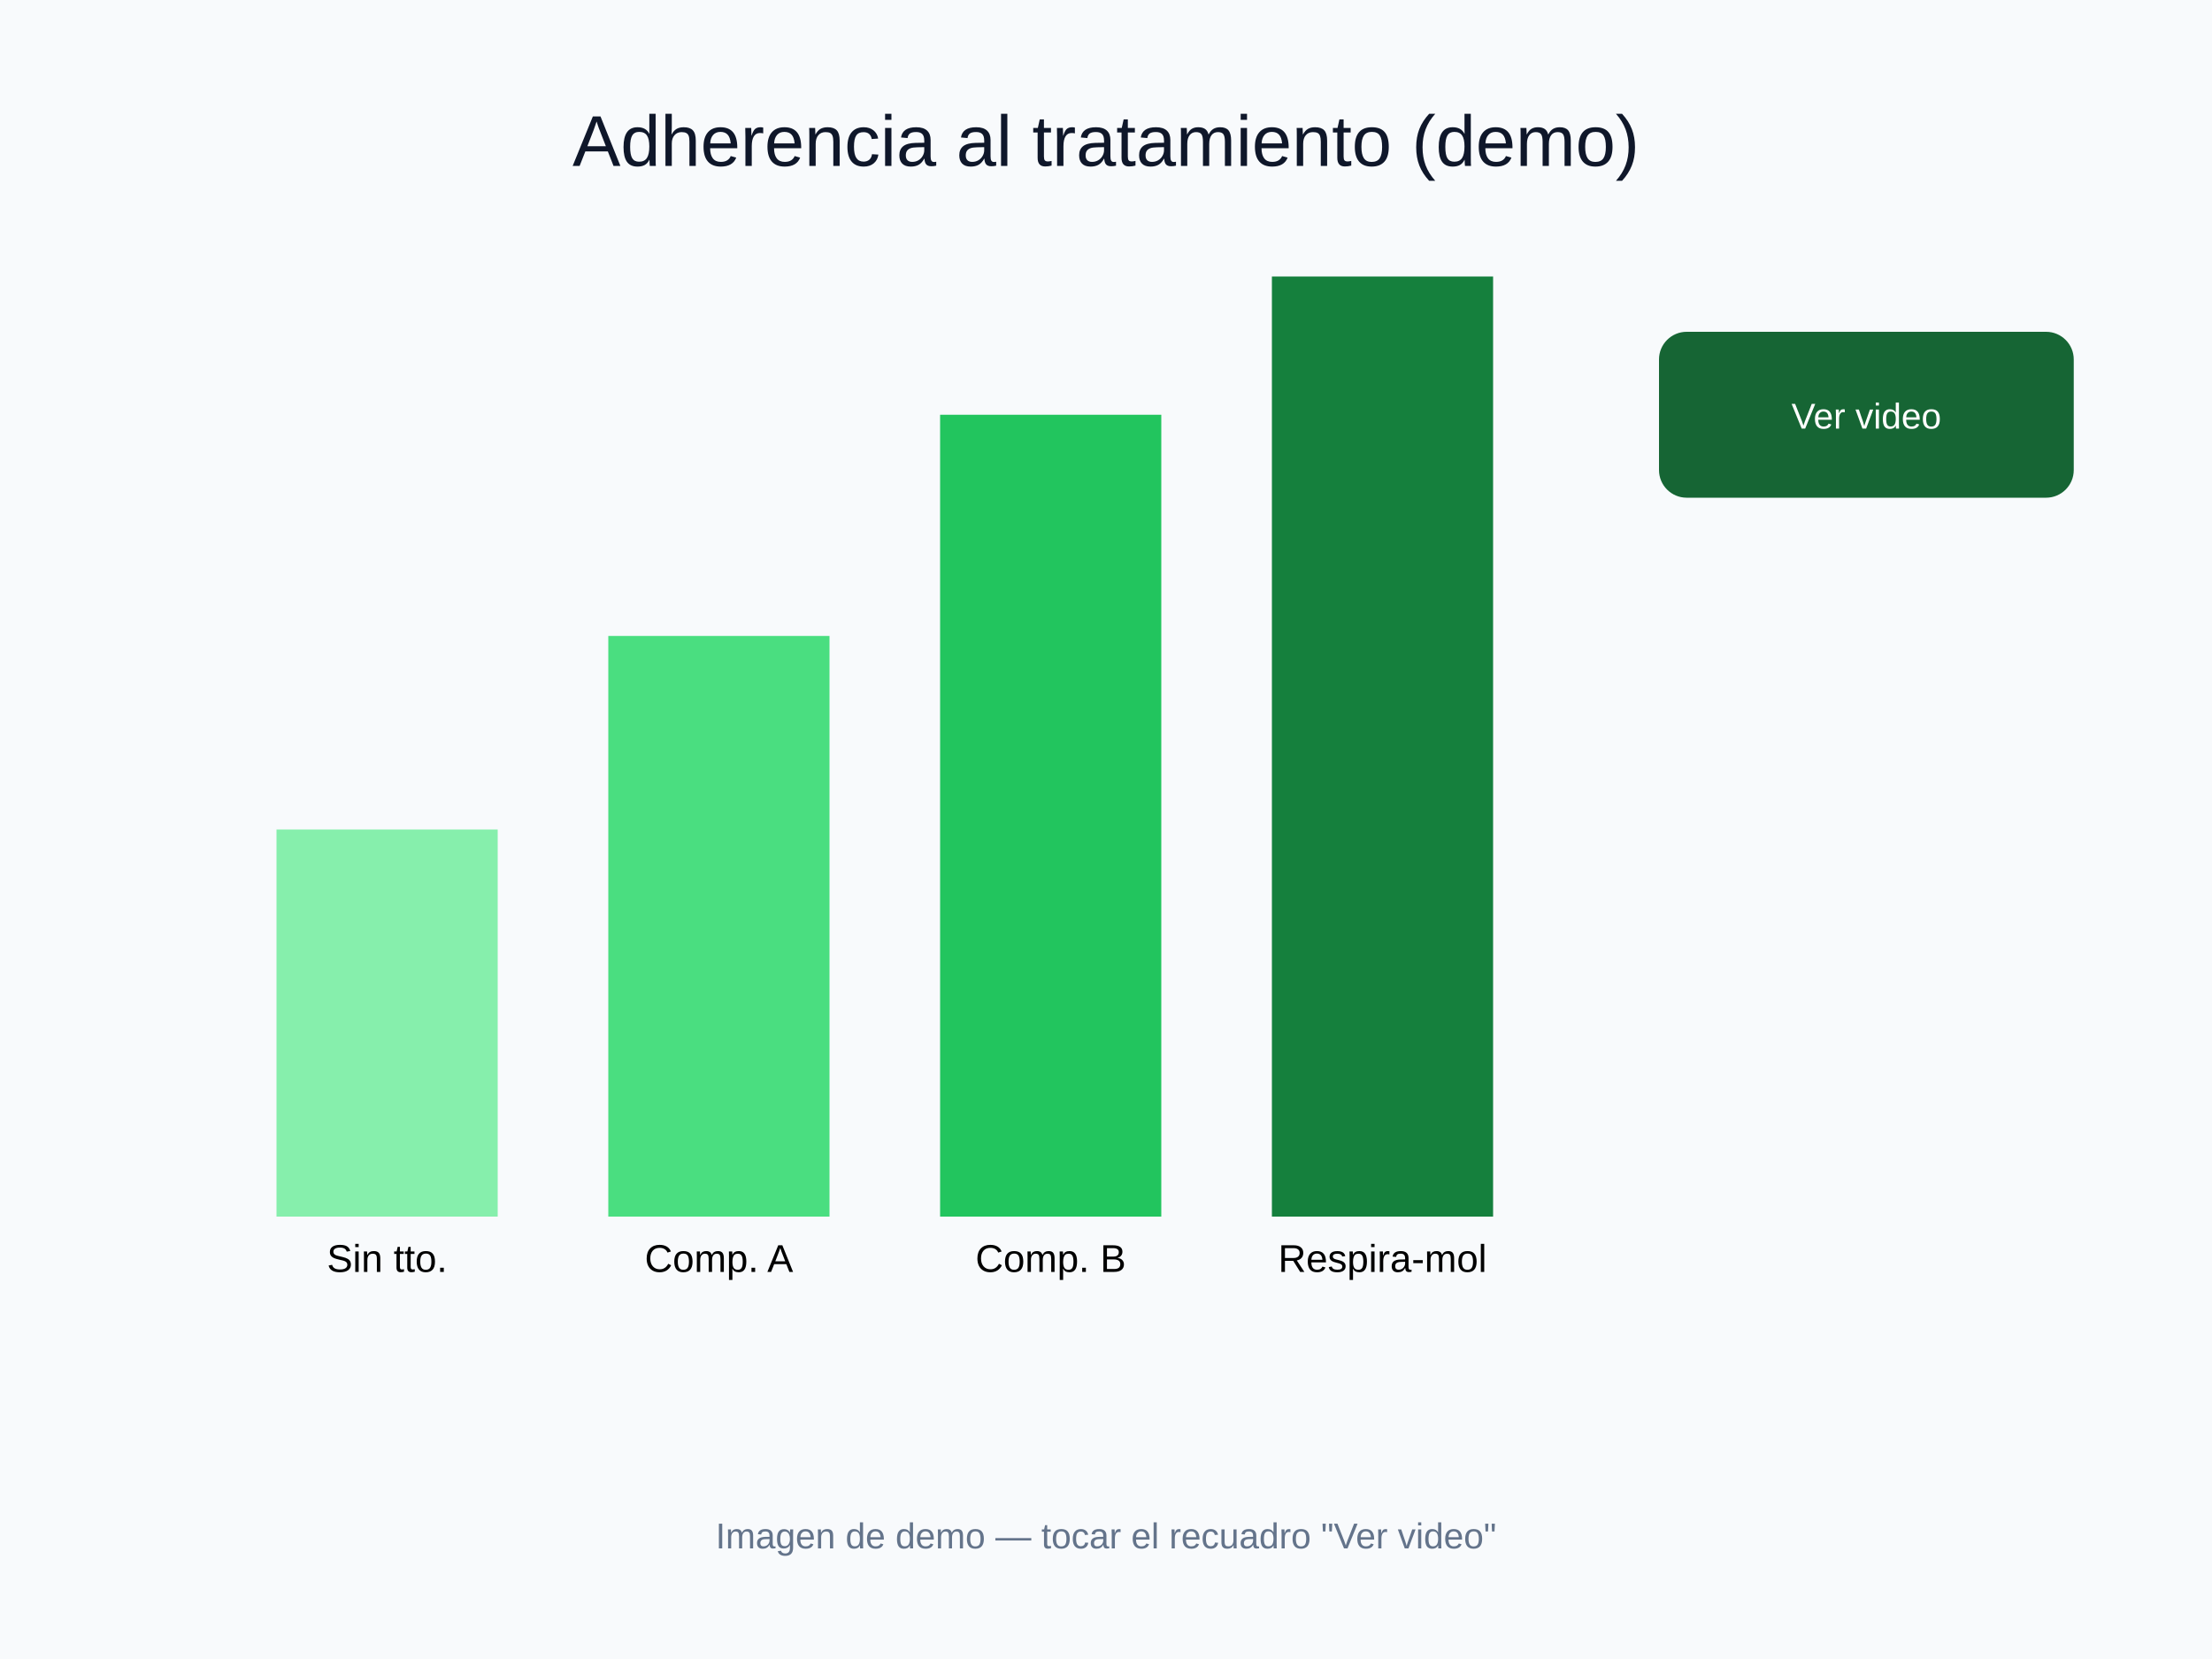
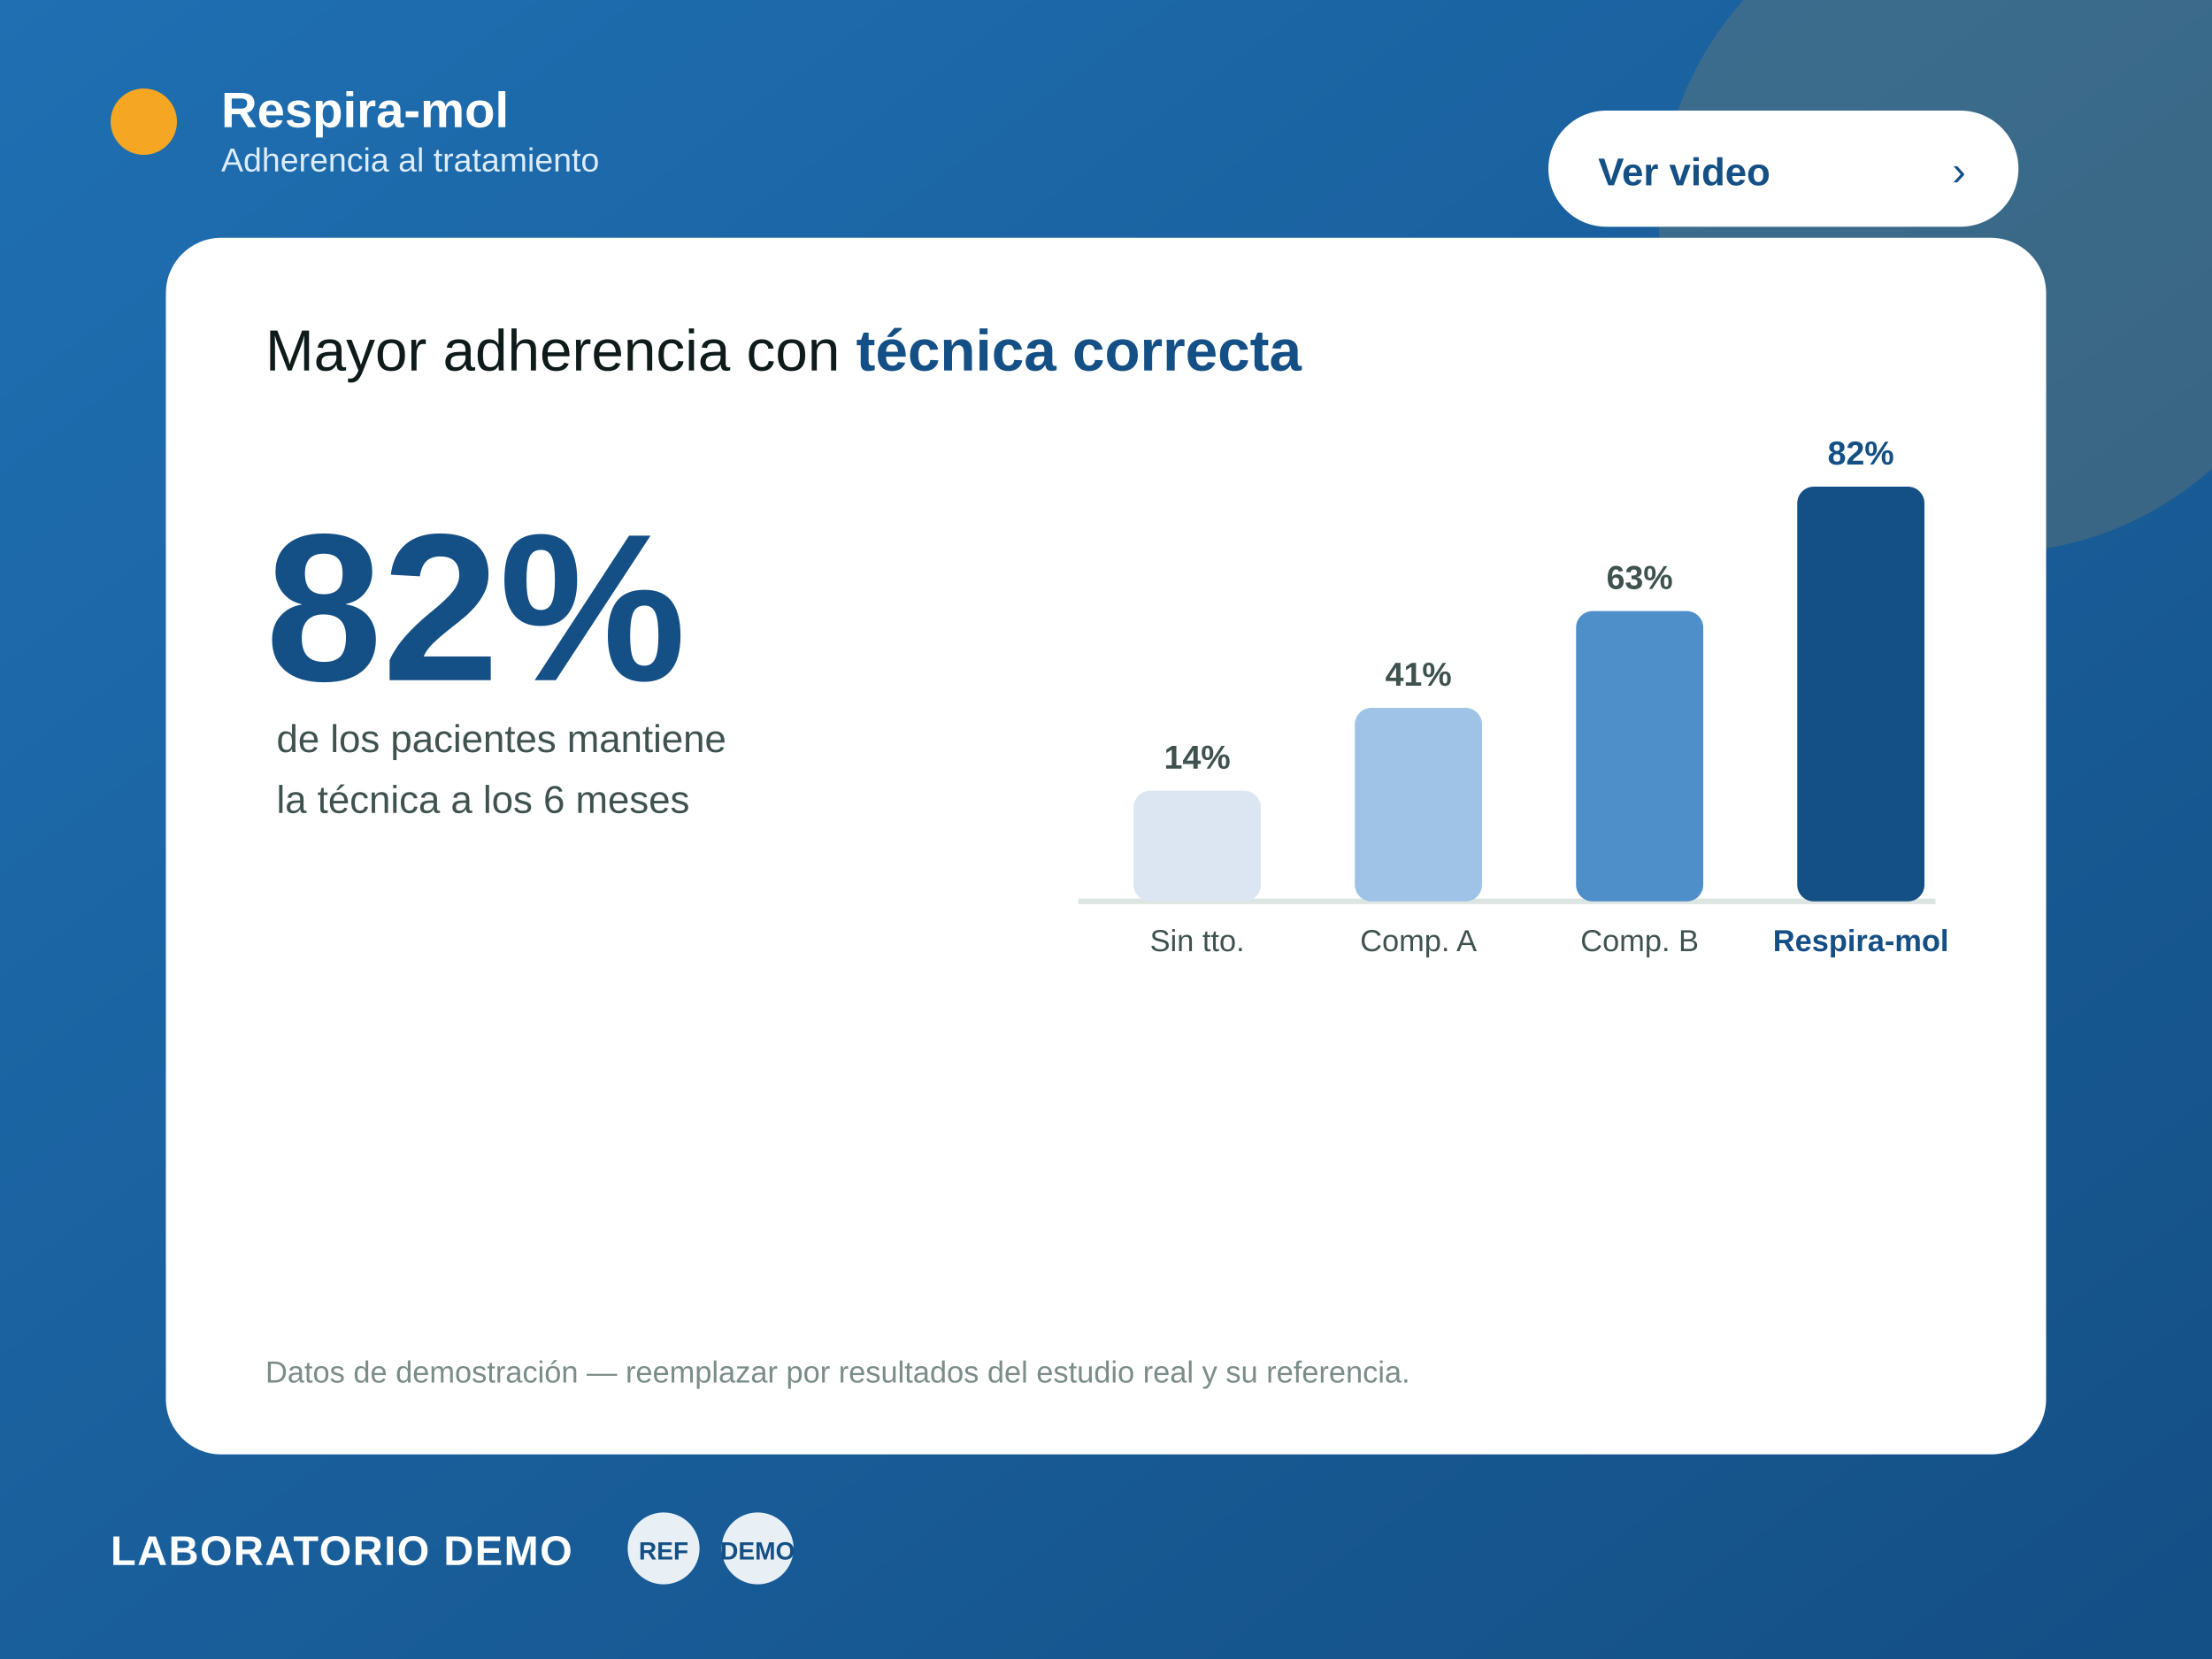
<svg xmlns="http://www.w3.org/2000/svg" viewBox="0 0 800 600">
-   <rect width="800" height="600" fill="#f8fafc" />
-   <text x="400" y="60" font-size="26" fill="#0f172a" text-anchor="middle" font-family="Arial, sans-serif">Adherencia al tratamiento (demo)</text>
-   <rect x="100" y="300" width="80" height="140" fill="#86efac" />
-   <rect x="220" y="230" width="80" height="210" fill="#4ade80" />
-   <rect x="340" y="150" width="80" height="290" fill="#22c55e" />
-   <rect x="460" y="100" width="80" height="340" fill="#15803d" />
-   <text x="140" y="460" font-size="14" text-anchor="middle" font-family="Arial, sans-serif">Sin tto.</text>
-   <text x="260" y="460" font-size="14" text-anchor="middle" font-family="Arial, sans-serif">Comp. A</text>
-   <text x="380" y="460" font-size="14" text-anchor="middle" font-family="Arial, sans-serif">Comp. B</text>
-   <text x="500" y="460" font-size="14" text-anchor="middle" font-family="Arial, sans-serif">Respira-mol</text>
-   <rect x="600" y="120" width="150" height="60" rx="10" fill="#166534" />
-   <text x="675" y="155" font-size="13" fill="#ffffff" text-anchor="middle" font-family="Arial, sans-serif">Ver video</text>
-   <text x="400" y="560" font-size="13" fill="#64748b" text-anchor="middle" font-family="Arial, sans-serif">Imagen de demo — tocar el recuadro "Ver video"</text>
+   <defs>
+     <linearGradient id="respBg2" x1="0" y1="0" x2="1" y2="1">
+       <stop offset="0%" stop-color="#1f6fb2" />
+       <stop offset="100%" stop-color="#144f85" />
+     </linearGradient>
+   </defs>
+   <rect width="800" height="600" fill="url(#respBg2)" />
+   <circle cx="720" cy="80" r="120" fill="#f5a623" opacity="0.15" />
+   <g transform="translate(40,32)">
+     <circle cx="12" cy="12" r="12" fill="#f5a623" />
+     <text x="40" y="14" font-family="Arial, sans-serif" font-size="18" font-weight="700" fill="#ffffff">Respira-mol</text>
+     <text x="40" y="30" font-family="Arial, sans-serif" font-size="12" fill="#dcecfb">Adherencia al tratamiento</text>
+   </g>
+   <g transform="translate(60,86)">
+     <rect x="0" y="0" width="680" height="440" rx="20" fill="#ffffff" />
+     <text x="36" y="48" font-family="Arial, sans-serif" font-size="21" fill="#0e1b1a">Mayor adherencia con <tspan font-weight="700" fill="#144f85">técnica correcta</tspan>
+     </text>
+     <g transform="translate(36,80)">
+       <text x="0" y="80" font-family="Arial, sans-serif" font-size="76" font-weight="700" fill="#144f85">82%</text>
+       <text x="4" y="106" font-family="Arial, sans-serif" font-size="14" fill="#3f524f">de los pacientes mantiene</text>
+       <text x="4" y="128" font-family="Arial, sans-serif" font-size="14" fill="#3f524f">la técnica a los 6 meses</text>
+     </g>
+     <g transform="translate(330,90)">
+       <line x1="0" y1="150" x2="310" y2="150" stroke="#dde5e2" stroke-width="2" />
+       <g>
+         <rect x="20" y="110" width="46" height="40" rx="6" fill="#dbe6f2" />
+         <text x="43" y="168" font-family="Arial, sans-serif" font-size="11" fill="#3f524f" text-anchor="middle">Sin tto.</text>
+         <text x="43" y="102" font-family="Arial, sans-serif" font-size="12" font-weight="700" fill="#3f524f" text-anchor="middle">14%</text>
+       </g>
+       <g>
+         <rect x="100" y="80" width="46" height="70" rx="6" fill="#9fc3e6" />
+         <text x="123" y="168" font-family="Arial, sans-serif" font-size="11" fill="#3f524f" text-anchor="middle">Comp. A</text>
+         <text x="123" y="72" font-family="Arial, sans-serif" font-size="12" font-weight="700" fill="#3f524f" text-anchor="middle">41%</text>
+       </g>
+       <g>
+         <rect x="180" y="45" width="46" height="105" rx="6" fill="#4f8fc9" />
+         <text x="203" y="168" font-family="Arial, sans-serif" font-size="11" fill="#3f524f" text-anchor="middle">Comp. B</text>
+         <text x="203" y="37" font-family="Arial, sans-serif" font-size="12" font-weight="700" fill="#3f524f" text-anchor="middle">63%</text>
+       </g>
+       <g>
+         <rect x="260" y="0" width="46" height="150" rx="6" fill="#144f85" />
+         <text x="283" y="168" font-family="Arial, sans-serif" font-size="11" font-weight="600" fill="#144f85" text-anchor="middle">Respira-mol</text>
+         <text x="283" y="-8" font-family="Arial, sans-serif" font-size="12" font-weight="700" fill="#144f85" text-anchor="middle">82%</text>
+       </g>
+     </g>
+     <text x="36" y="414" font-family="Arial, sans-serif" font-size="11" fill="#7b8c89">Datos de demostración — reemplazar por resultados del estudio real y su referencia.</text>
+   </g>
+   <g transform="translate(560,40)">
+     <rect x="0" y="0" width="170" height="42" rx="21" fill="#ffffff" />
+     <text x="18" y="27" font-family="Arial, sans-serif" font-size="14" font-weight="600" fill="#144f85">Ver video</text>
+     <text x="146" y="27" font-family="Arial, sans-serif" font-size="15" fill="#144f85">›</text>
+   </g>
+   <g transform="translate(40,552)" font-family="Arial, sans-serif">
+     <text x="0" y="14" font-size="15" font-weight="700" fill="#ffffff" letter-spacing="0.5">LABORATORIO DEMO</text>
+     <circle cx="200" cy="8" r="13" fill="#ffffff" opacity="0.9" />
+     <text x="200" y="12" font-size="9" font-weight="700" fill="#144f85" text-anchor="middle">REF</text>
+     <circle cx="234" cy="8" r="13" fill="#ffffff" opacity="0.9" />
+     <text x="234" y="12" font-size="9" font-weight="700" fill="#144f85" text-anchor="middle">DEMO</text>
+   </g>
</svg>
